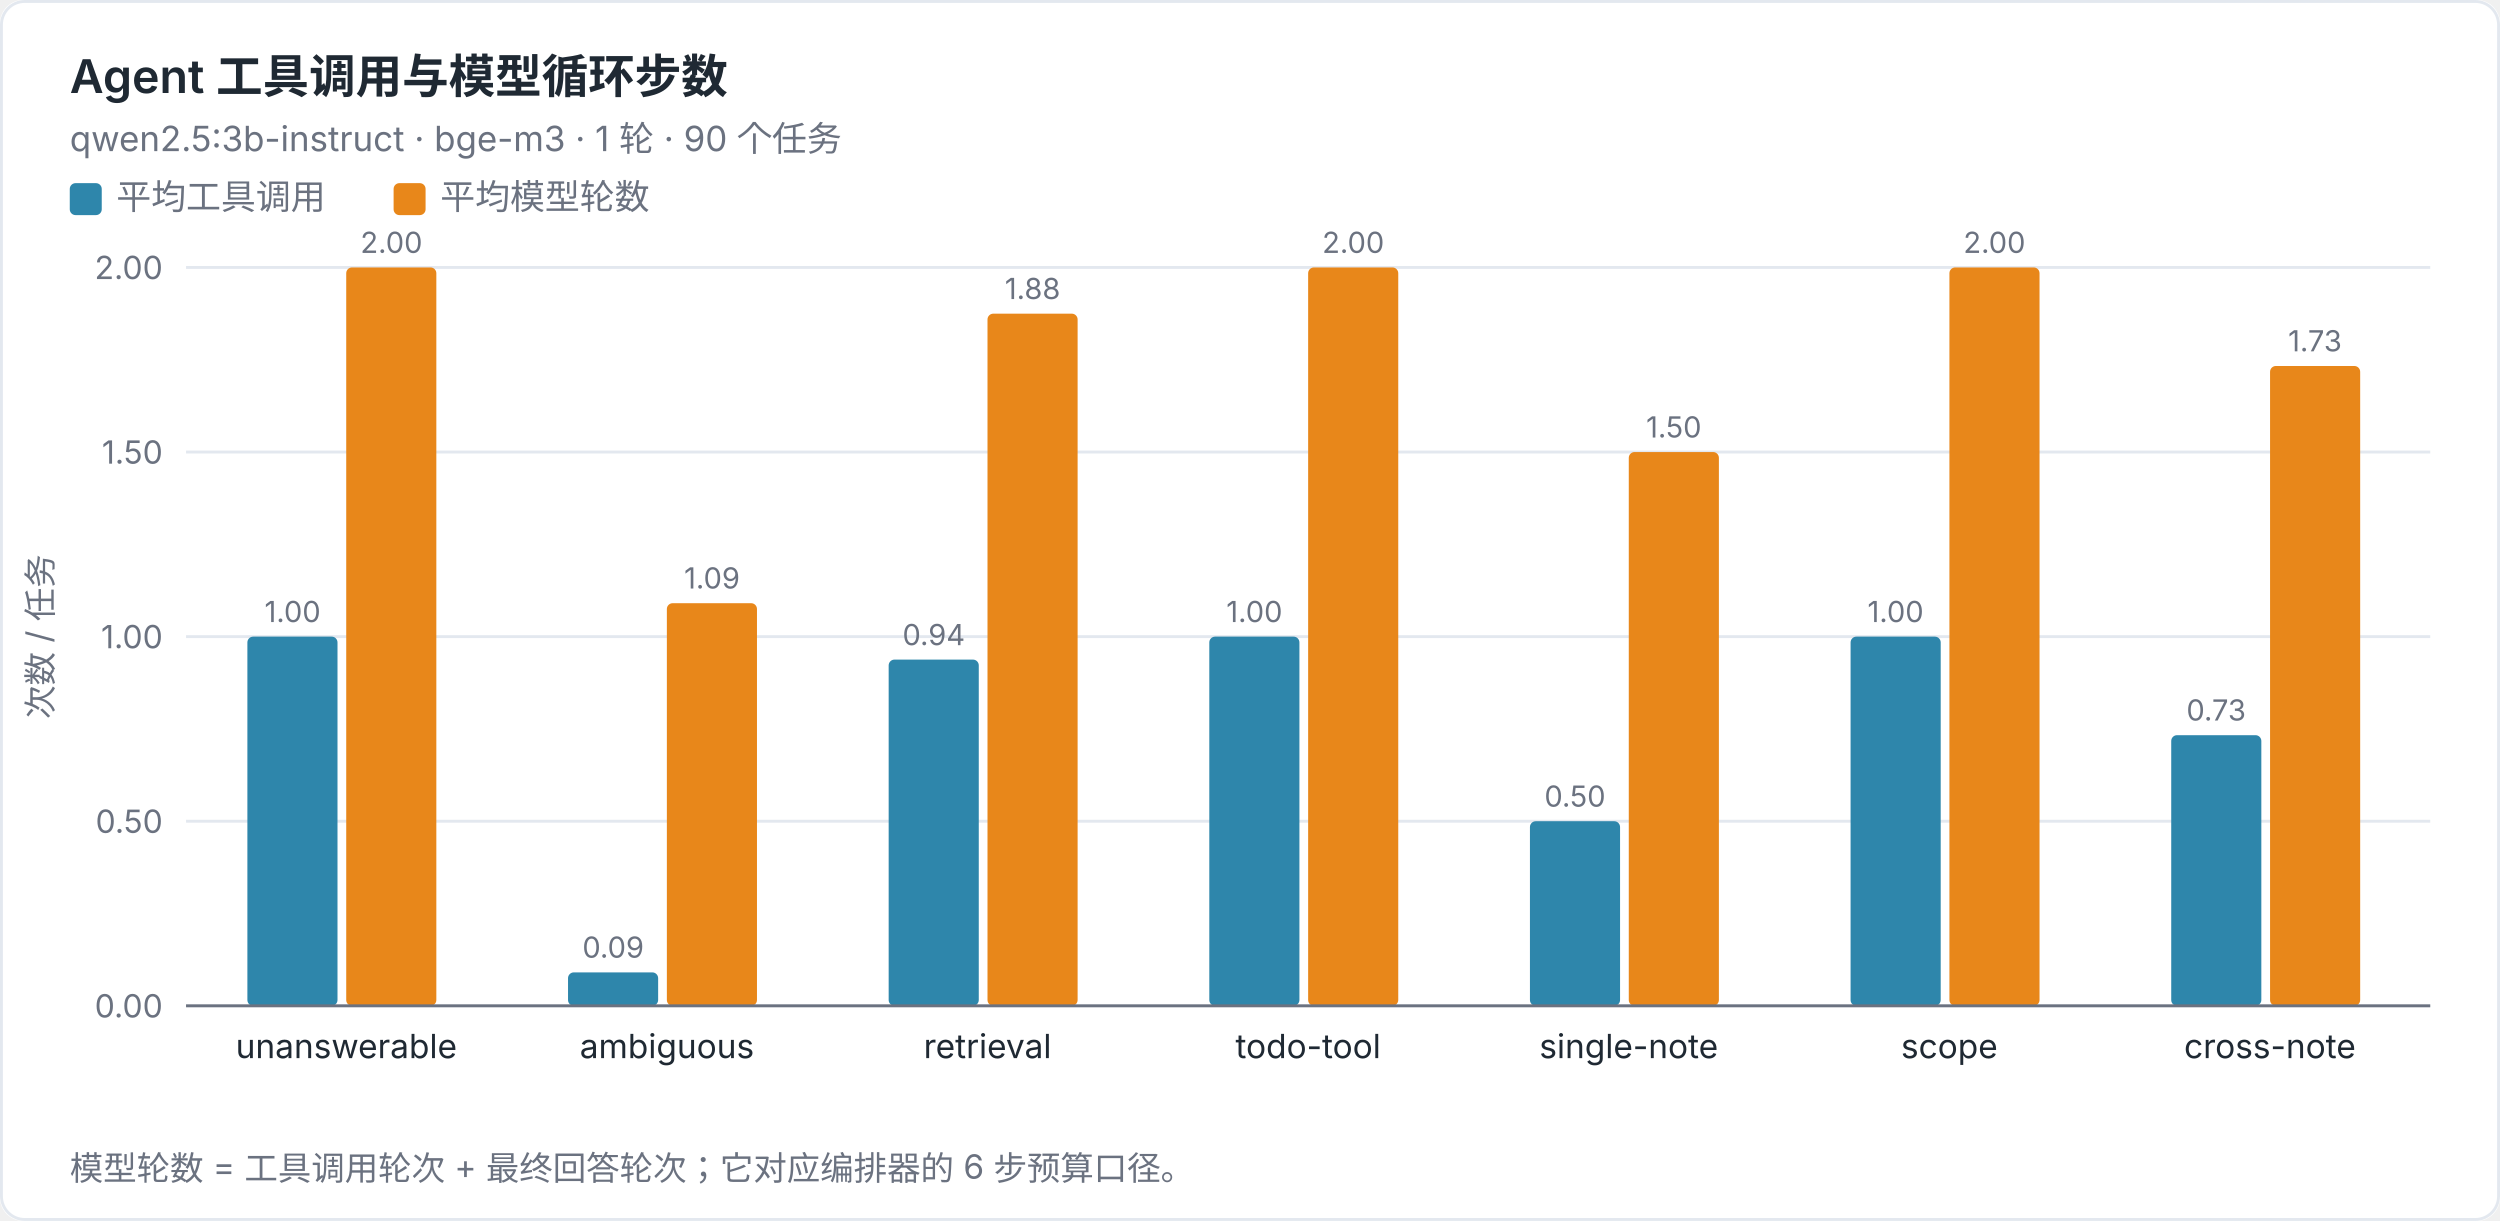
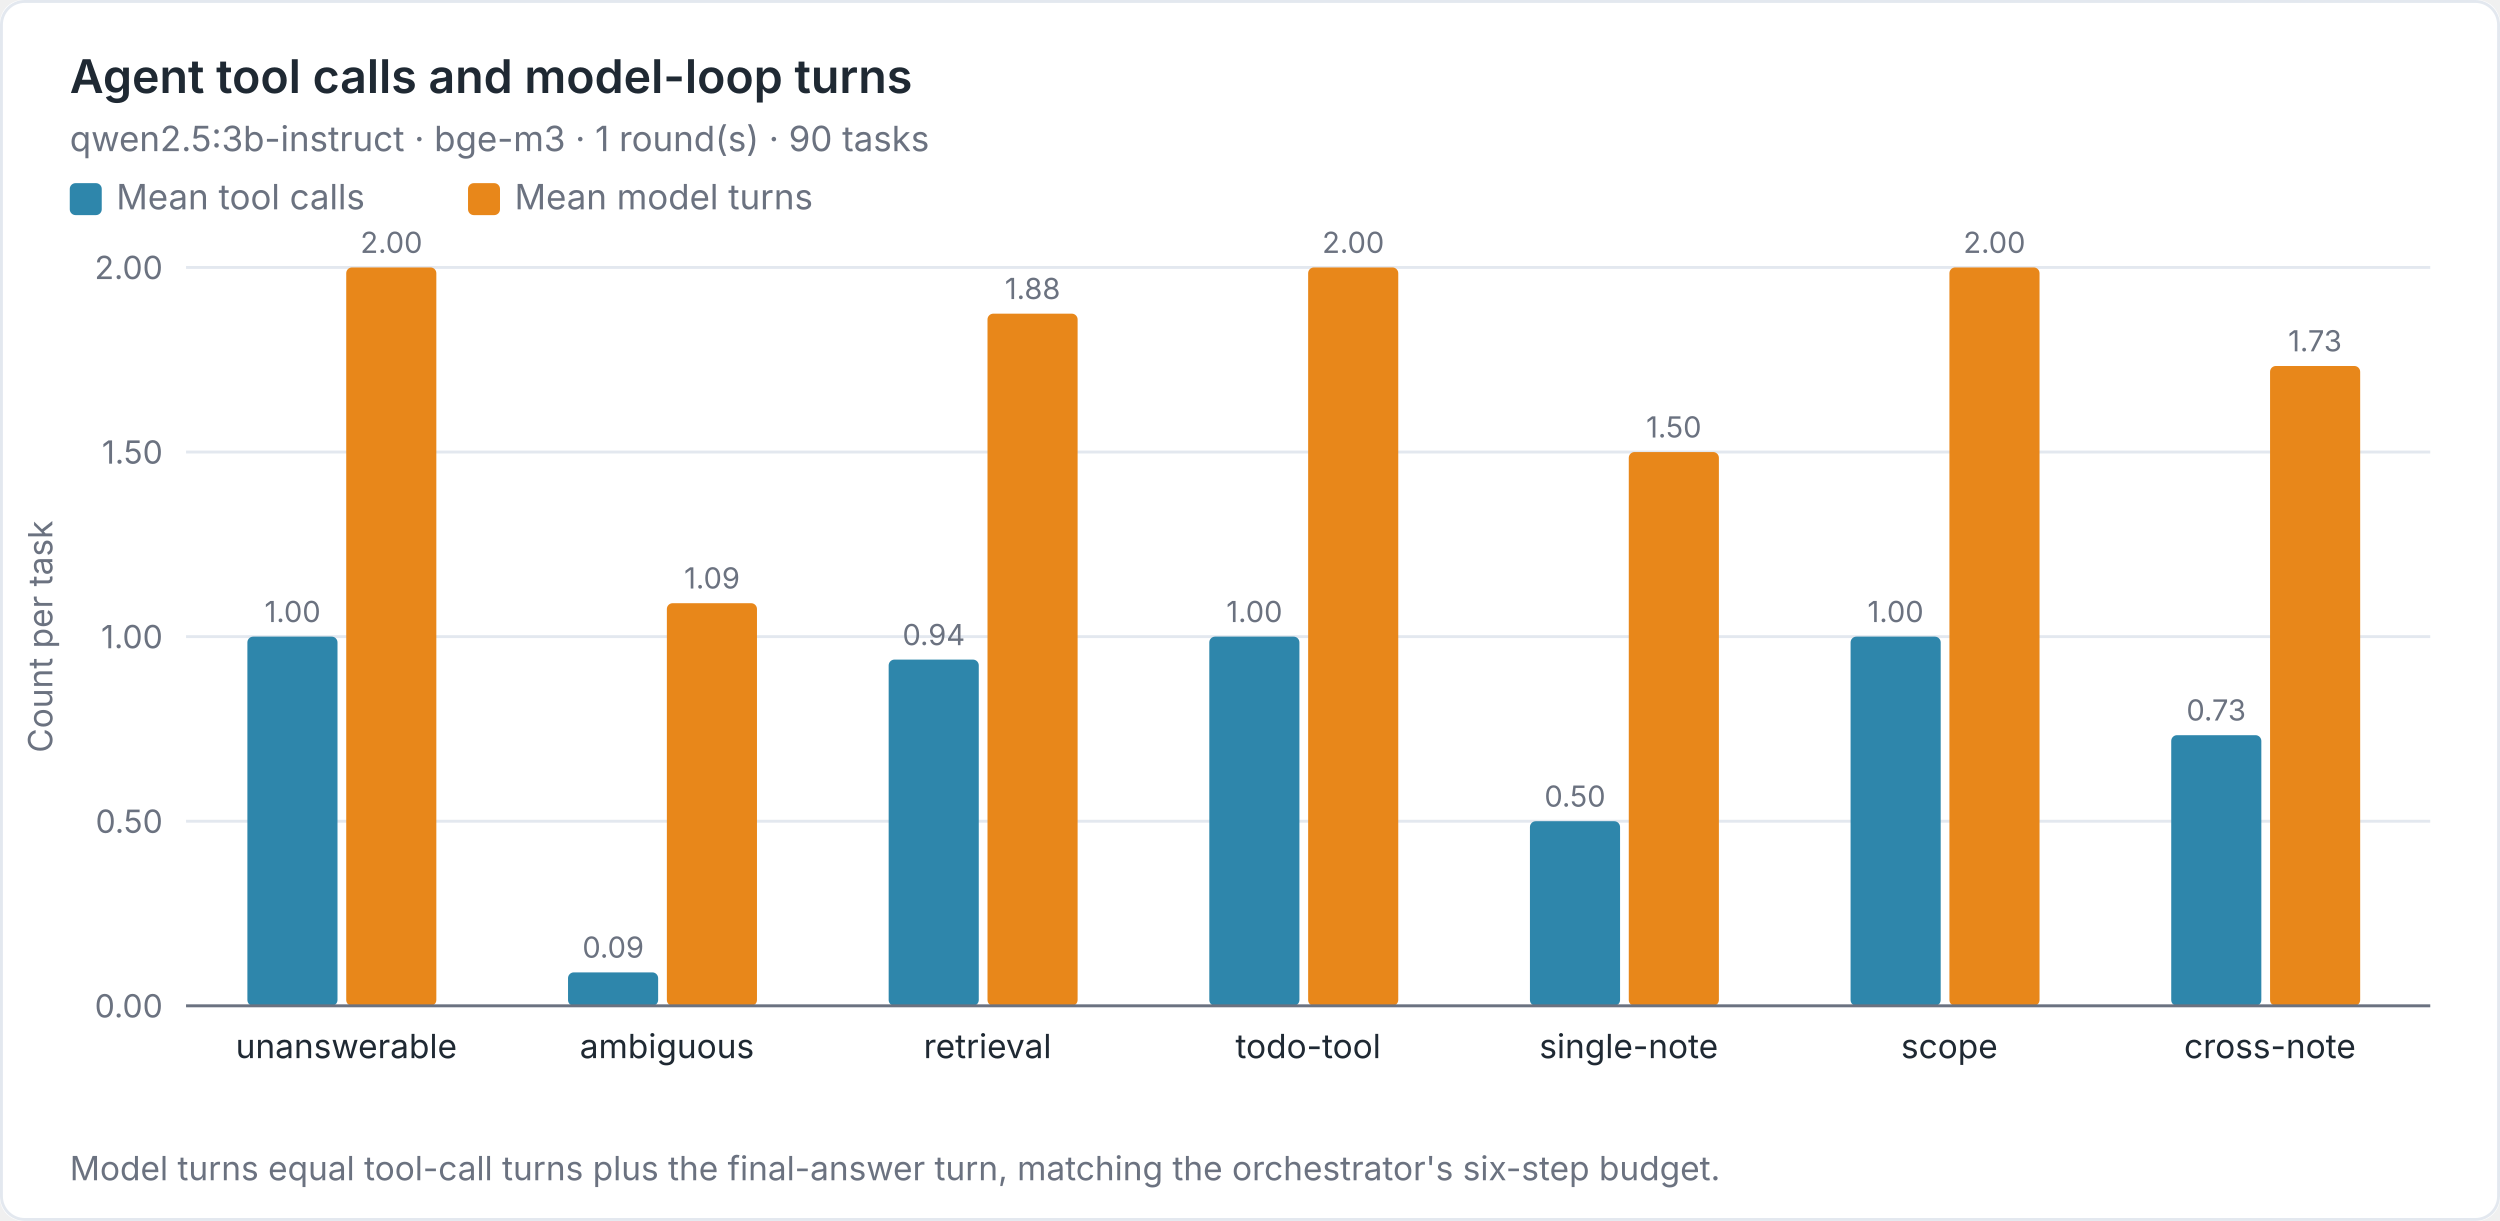
<svg xmlns="http://www.w3.org/2000/svg" width="860" height="420" viewBox="0 0 860 420" role="img">
  <rect width="860" height="420" fill="#FFFFFF" rx="8" />
  <rect x="0.5" y="0.5" width="859" height="419" fill="none" stroke="#E3E8EF" rx="8" />
-   <text x="24" y="32" font-family="-apple-system, BlinkMacSystemFont, 'Segoe UI', 'Noto Sans SC', 'Microsoft YaHei', sans-serif" font-size="16" fill="#1F2933" text-anchor="start" font-weight="600">Agent 工具调用与模型循环步数</text>
-   <text x="24" y="52" font-family="-apple-system, BlinkMacSystemFont, 'Segoe UI', 'Noto Sans SC', 'Microsoft YaHei', sans-serif" font-size="12" fill="#6B7280" text-anchor="start" font-weight="400">qwen2.5:3b-instruct · bge-m3 · 1 轮 · 90 个任务</text>
+   <text x="24" y="32" font-family="-apple-system, BlinkMacSystemFont, 'Segoe UI', 'Noto Sans SC', 'Microsoft YaHei', sans-serif" font-size="16" fill="#1F2933" text-anchor="start" font-weight="600">Agent tool calls and model-loop turns</text>
+   <text x="24" y="52" font-family="-apple-system, BlinkMacSystemFont, 'Segoe UI', 'Noto Sans SC', 'Microsoft YaHei', sans-serif" font-size="12" fill="#6B7280" text-anchor="start" font-weight="400">qwen2.5:3b-instruct · bge-m3 · 1 round(s) · 90 tasks</text>
  <rect x="24.0" y="63" width="11" height="11" rx="2" fill="#2E86AB" />
-   <text x="40" y="72" font-family="-apple-system, BlinkMacSystemFont, 'Segoe UI', 'Noto Sans SC', 'Microsoft YaHei', sans-serif" font-size="12" fill="#6B7280" text-anchor="start" font-weight="400">平均工具调用</text>
-   <rect x="135.4" y="63" width="11" height="11" rx="2" fill="#E8871A" />
-   <text x="151.44" y="72" font-family="-apple-system, BlinkMacSystemFont, 'Segoe UI', 'Noto Sans SC', 'Microsoft YaHei', sans-serif" font-size="12" fill="#6B7280" text-anchor="start" font-weight="400">平均模型轮数</text>
+   <text x="40" y="72" font-family="-apple-system, BlinkMacSystemFont, 'Segoe UI', 'Noto Sans SC', 'Microsoft YaHei', sans-serif" font-size="12" fill="#6B7280" text-anchor="start" font-weight="400">Mean tool calls</text>
+   <rect x="161.0" y="63" width="11" height="11" rx="2" fill="#E8871A" />
+   <text x="177" y="72" font-family="-apple-system, BlinkMacSystemFont, 'Segoe UI', 'Noto Sans SC', 'Microsoft YaHei', sans-serif" font-size="12" fill="#6B7280" text-anchor="start" font-weight="400">Mean model turns</text>
  <line x1="64" y1="346" x2="836" y2="346" stroke="#E3E8EF" />
  <text x="56" y="350" font-family="-apple-system, BlinkMacSystemFont, 'Segoe UI', 'Noto Sans SC', 'Microsoft YaHei', sans-serif" font-size="11" fill="#6B7280" text-anchor="end" font-weight="400">0.00</text>
  <line x1="64" y1="282.5" x2="836" y2="282.5" stroke="#E3E8EF" />
  <text x="56" y="286.5" font-family="-apple-system, BlinkMacSystemFont, 'Segoe UI', 'Noto Sans SC', 'Microsoft YaHei', sans-serif" font-size="11" fill="#6B7280" text-anchor="end" font-weight="400">0.50</text>
  <line x1="64" y1="219" x2="836" y2="219" stroke="#E3E8EF" />
  <text x="56" y="223" font-family="-apple-system, BlinkMacSystemFont, 'Segoe UI', 'Noto Sans SC', 'Microsoft YaHei', sans-serif" font-size="11" fill="#6B7280" text-anchor="end" font-weight="400">1.00</text>
  <line x1="64" y1="155.5" x2="836" y2="155.5" stroke="#E3E8EF" />
  <text x="56" y="159.5" font-family="-apple-system, BlinkMacSystemFont, 'Segoe UI', 'Noto Sans SC', 'Microsoft YaHei', sans-serif" font-size="11" fill="#6B7280" text-anchor="end" font-weight="400">1.50</text>
  <line x1="64" y1="92" x2="836" y2="92" stroke="#E3E8EF" />
  <text x="56" y="96" font-family="-apple-system, BlinkMacSystemFont, 'Segoe UI', 'Noto Sans SC', 'Microsoft YaHei', sans-serif" font-size="11" fill="#6B7280" text-anchor="end" font-weight="400">2.00</text>
-   <text x="18" y="219" font-family="-apple-system, BlinkMacSystemFont, 'Segoe UI', 'Noto Sans SC', 'Microsoft YaHei', sans-serif" font-size="11.5" fill="#6B7280" text-anchor="middle" font-weight="400" transform="rotate(-90 18 219)">次数 / 任务</text>
+   <text x="18" y="219" font-family="-apple-system, BlinkMacSystemFont, 'Segoe UI', 'Noto Sans SC', 'Microsoft YaHei', sans-serif" font-size="11.5" fill="#6B7280" text-anchor="middle" font-weight="400" transform="rotate(-90 18 219)">Count per task</text>
  <rect x="85.1" y="219.0" width="31.0" height="127.0" fill="#2E86AB" rx="2" />
  <text x="100.643" y="214" font-family="-apple-system, BlinkMacSystemFont, 'Segoe UI', 'Noto Sans SC', 'Microsoft YaHei', sans-serif" font-size="10" fill="#6B7280" text-anchor="middle" font-weight="400">1.00</text>
  <rect x="119.1" y="92.0" width="31.0" height="254.0" fill="#E8871A" rx="2" />
  <text x="134.643" y="87" font-family="-apple-system, BlinkMacSystemFont, 'Segoe UI', 'Noto Sans SC', 'Microsoft YaHei', sans-serif" font-size="10" fill="#6B7280" text-anchor="middle" font-weight="400">2.00</text>
  <text x="119.143" y="364" font-family="-apple-system, BlinkMacSystemFont, 'Segoe UI', 'Noto Sans SC', 'Microsoft YaHei', sans-serif" font-size="11.5" fill="#1F2933" text-anchor="middle" font-weight="400">unanswerable</text>
  <rect x="195.4" y="334.5" width="31.0" height="11.5" fill="#2E86AB" rx="2" />
  <text x="210.929" y="329.455" font-family="-apple-system, BlinkMacSystemFont, 'Segoe UI', 'Noto Sans SC', 'Microsoft YaHei', sans-serif" font-size="10" fill="#6B7280" text-anchor="middle" font-weight="400">0.09</text>
  <rect x="229.4" y="207.5" width="31.0" height="138.5" fill="#E8871A" rx="2" />
  <text x="244.929" y="202.455" font-family="-apple-system, BlinkMacSystemFont, 'Segoe UI', 'Noto Sans SC', 'Microsoft YaHei', sans-serif" font-size="10" fill="#6B7280" text-anchor="middle" font-weight="400">1.09</text>
  <text x="229.429" y="364" font-family="-apple-system, BlinkMacSystemFont, 'Segoe UI', 'Noto Sans SC', 'Microsoft YaHei', sans-serif" font-size="11.5" fill="#1F2933" text-anchor="middle" font-weight="400">ambiguous</text>
  <rect x="305.7" y="226.9" width="31.0" height="119.1" fill="#2E86AB" rx="2" />
  <text x="321.214" y="221.938" font-family="-apple-system, BlinkMacSystemFont, 'Segoe UI', 'Noto Sans SC', 'Microsoft YaHei', sans-serif" font-size="10" fill="#6B7280" text-anchor="middle" font-weight="400">0.94</text>
  <rect x="339.7" y="107.9" width="31.0" height="238.1" fill="#E8871A" rx="2" />
  <text x="355.214" y="102.875" font-family="-apple-system, BlinkMacSystemFont, 'Segoe UI', 'Noto Sans SC', 'Microsoft YaHei', sans-serif" font-size="10" fill="#6B7280" text-anchor="middle" font-weight="400">1.88</text>
  <text x="339.714" y="364" font-family="-apple-system, BlinkMacSystemFont, 'Segoe UI', 'Noto Sans SC', 'Microsoft YaHei', sans-serif" font-size="11.5" fill="#1F2933" text-anchor="middle" font-weight="400">retrieval</text>
  <rect x="416.0" y="219.0" width="31.0" height="127.0" fill="#2E86AB" rx="2" />
  <text x="431.5" y="214" font-family="-apple-system, BlinkMacSystemFont, 'Segoe UI', 'Noto Sans SC', 'Microsoft YaHei', sans-serif" font-size="10" fill="#6B7280" text-anchor="middle" font-weight="400">1.00</text>
  <rect x="450.0" y="92.0" width="31.0" height="254.0" fill="#E8871A" rx="2" />
  <text x="465.5" y="87" font-family="-apple-system, BlinkMacSystemFont, 'Segoe UI', 'Noto Sans SC', 'Microsoft YaHei', sans-serif" font-size="10" fill="#6B7280" text-anchor="middle" font-weight="400">2.00</text>
  <text x="450" y="364" font-family="-apple-system, BlinkMacSystemFont, 'Segoe UI', 'Noto Sans SC', 'Microsoft YaHei', sans-serif" font-size="11.5" fill="#1F2933" text-anchor="middle" font-weight="400">todo-tool</text>
  <rect x="526.3" y="282.5" width="31.0" height="63.5" fill="#2E86AB" rx="2" />
  <text x="541.786" y="277.5" font-family="-apple-system, BlinkMacSystemFont, 'Segoe UI', 'Noto Sans SC', 'Microsoft YaHei', sans-serif" font-size="10" fill="#6B7280" text-anchor="middle" font-weight="400">0.50</text>
  <rect x="560.3" y="155.5" width="31.0" height="190.5" fill="#E8871A" rx="2" />
  <text x="575.786" y="150.5" font-family="-apple-system, BlinkMacSystemFont, 'Segoe UI', 'Noto Sans SC', 'Microsoft YaHei', sans-serif" font-size="10" fill="#6B7280" text-anchor="middle" font-weight="400">1.50</text>
  <text x="560.286" y="364" font-family="-apple-system, BlinkMacSystemFont, 'Segoe UI', 'Noto Sans SC', 'Microsoft YaHei', sans-serif" font-size="11.5" fill="#1F2933" text-anchor="middle" font-weight="400">single-note</text>
  <rect x="636.6" y="219.0" width="31.0" height="127.0" fill="#2E86AB" rx="2" />
  <text x="652.071" y="214" font-family="-apple-system, BlinkMacSystemFont, 'Segoe UI', 'Noto Sans SC', 'Microsoft YaHei', sans-serif" font-size="10" fill="#6B7280" text-anchor="middle" font-weight="400">1.00</text>
  <rect x="670.6" y="92.0" width="31.0" height="254.0" fill="#E8871A" rx="2" />
  <text x="686.071" y="87" font-family="-apple-system, BlinkMacSystemFont, 'Segoe UI', 'Noto Sans SC', 'Microsoft YaHei', sans-serif" font-size="10" fill="#6B7280" text-anchor="middle" font-weight="400">2.00</text>
  <text x="670.571" y="364" font-family="-apple-system, BlinkMacSystemFont, 'Segoe UI', 'Noto Sans SC', 'Microsoft YaHei', sans-serif" font-size="11.5" fill="#1F2933" text-anchor="middle" font-weight="400">scope</text>
  <rect x="746.9" y="252.9" width="31.0" height="93.1" fill="#2E86AB" rx="2" />
  <text x="762.357" y="247.867" font-family="-apple-system, BlinkMacSystemFont, 'Segoe UI', 'Noto Sans SC', 'Microsoft YaHei', sans-serif" font-size="10" fill="#6B7280" text-anchor="middle" font-weight="400">0.73</text>
  <rect x="780.9" y="125.9" width="31.0" height="220.1" fill="#E8871A" rx="2" />
  <text x="796.357" y="120.867" font-family="-apple-system, BlinkMacSystemFont, 'Segoe UI', 'Noto Sans SC', 'Microsoft YaHei', sans-serif" font-size="10" fill="#6B7280" text-anchor="middle" font-weight="400">1.73</text>
  <text x="780.857" y="364" font-family="-apple-system, BlinkMacSystemFont, 'Segoe UI', 'Noto Sans SC', 'Microsoft YaHei', sans-serif" font-size="11.5" fill="#1F2933" text-anchor="middle" font-weight="400">cross-note</text>
  <line x1="64" y1="346" x2="836" y2="346" stroke="#6B7280" />
-   <text x="24" y="406" font-family="-apple-system, BlinkMacSystemFont, 'Segoe UI', 'Noto Sans SC', 'Microsoft YaHei', sans-serif" font-size="11.5" fill="#6B7280" text-anchor="start" font-weight="400">模型轮数 = 工具调用轮次 + 最终回答轮次；它对应编排器的 6 步预算口径。</text>
+   <text x="24" y="406" font-family="-apple-system, BlinkMacSystemFont, 'Segoe UI', 'Noto Sans SC', 'Microsoft YaHei', sans-serif" font-size="11.5" fill="#6B7280" text-anchor="start" font-weight="400">Model turns equal tool-call turns plus the final-answer turn, matching the orchestrator's six-step budget.</text>
</svg>
